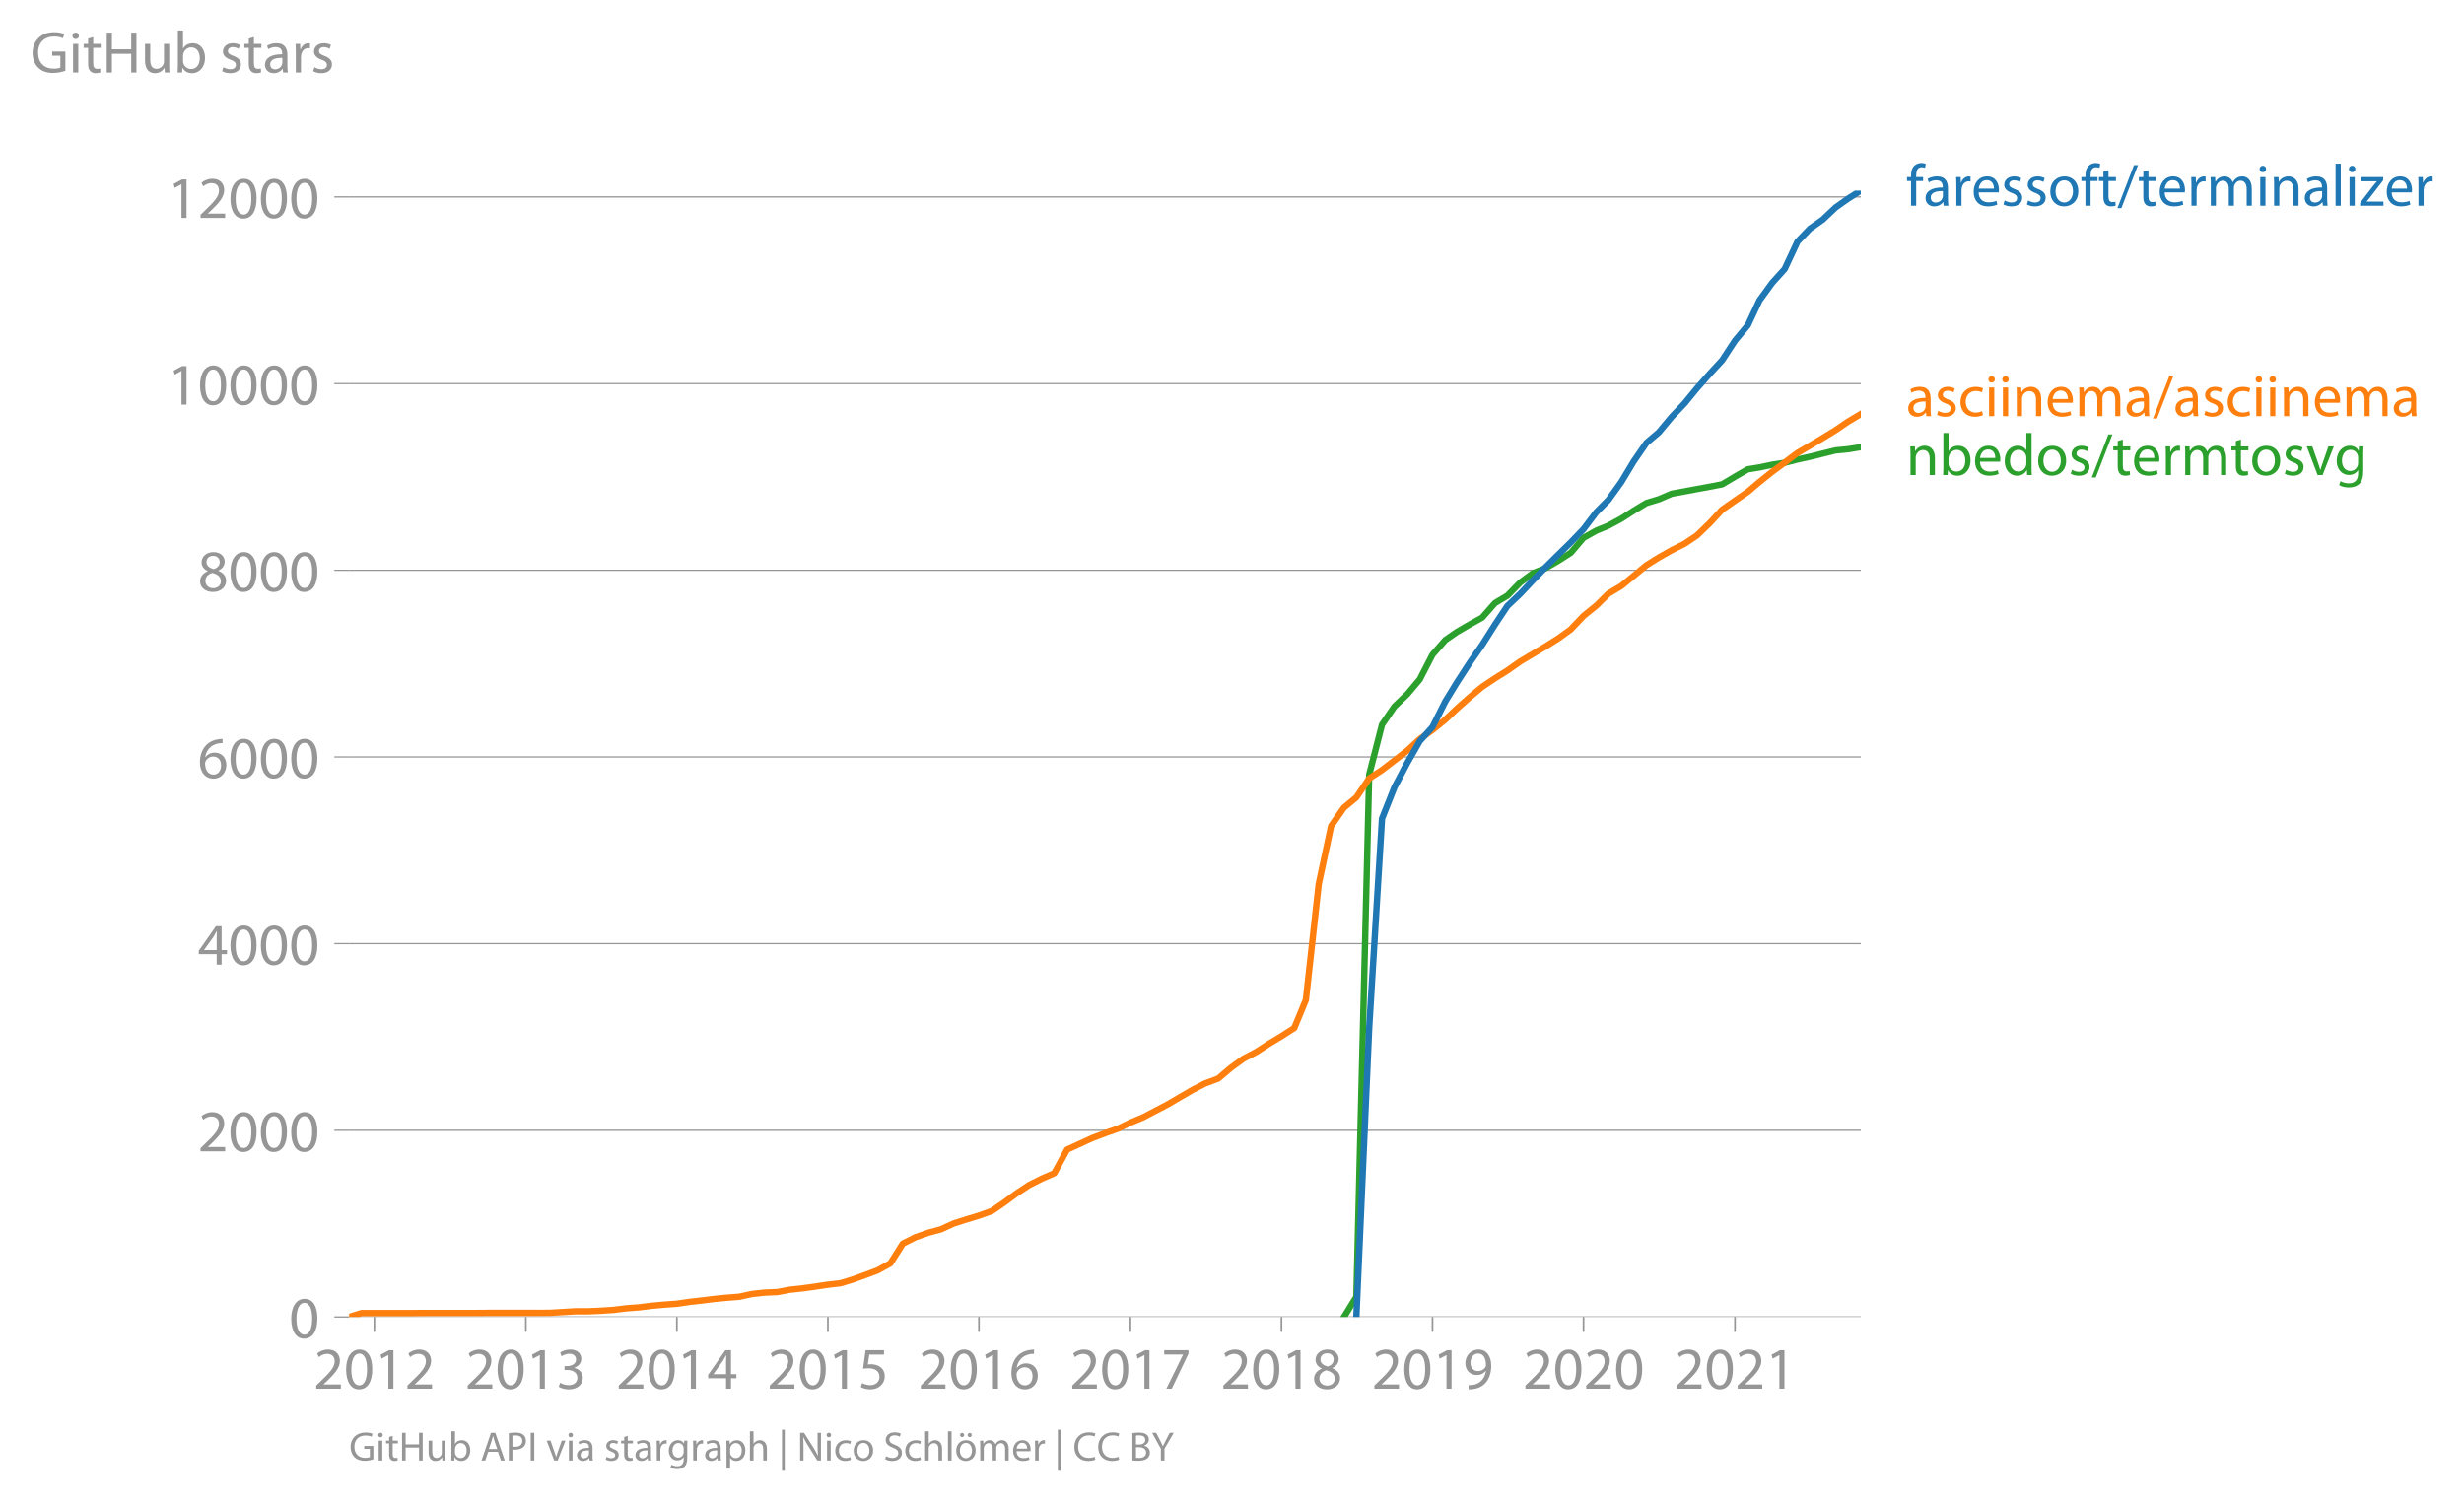
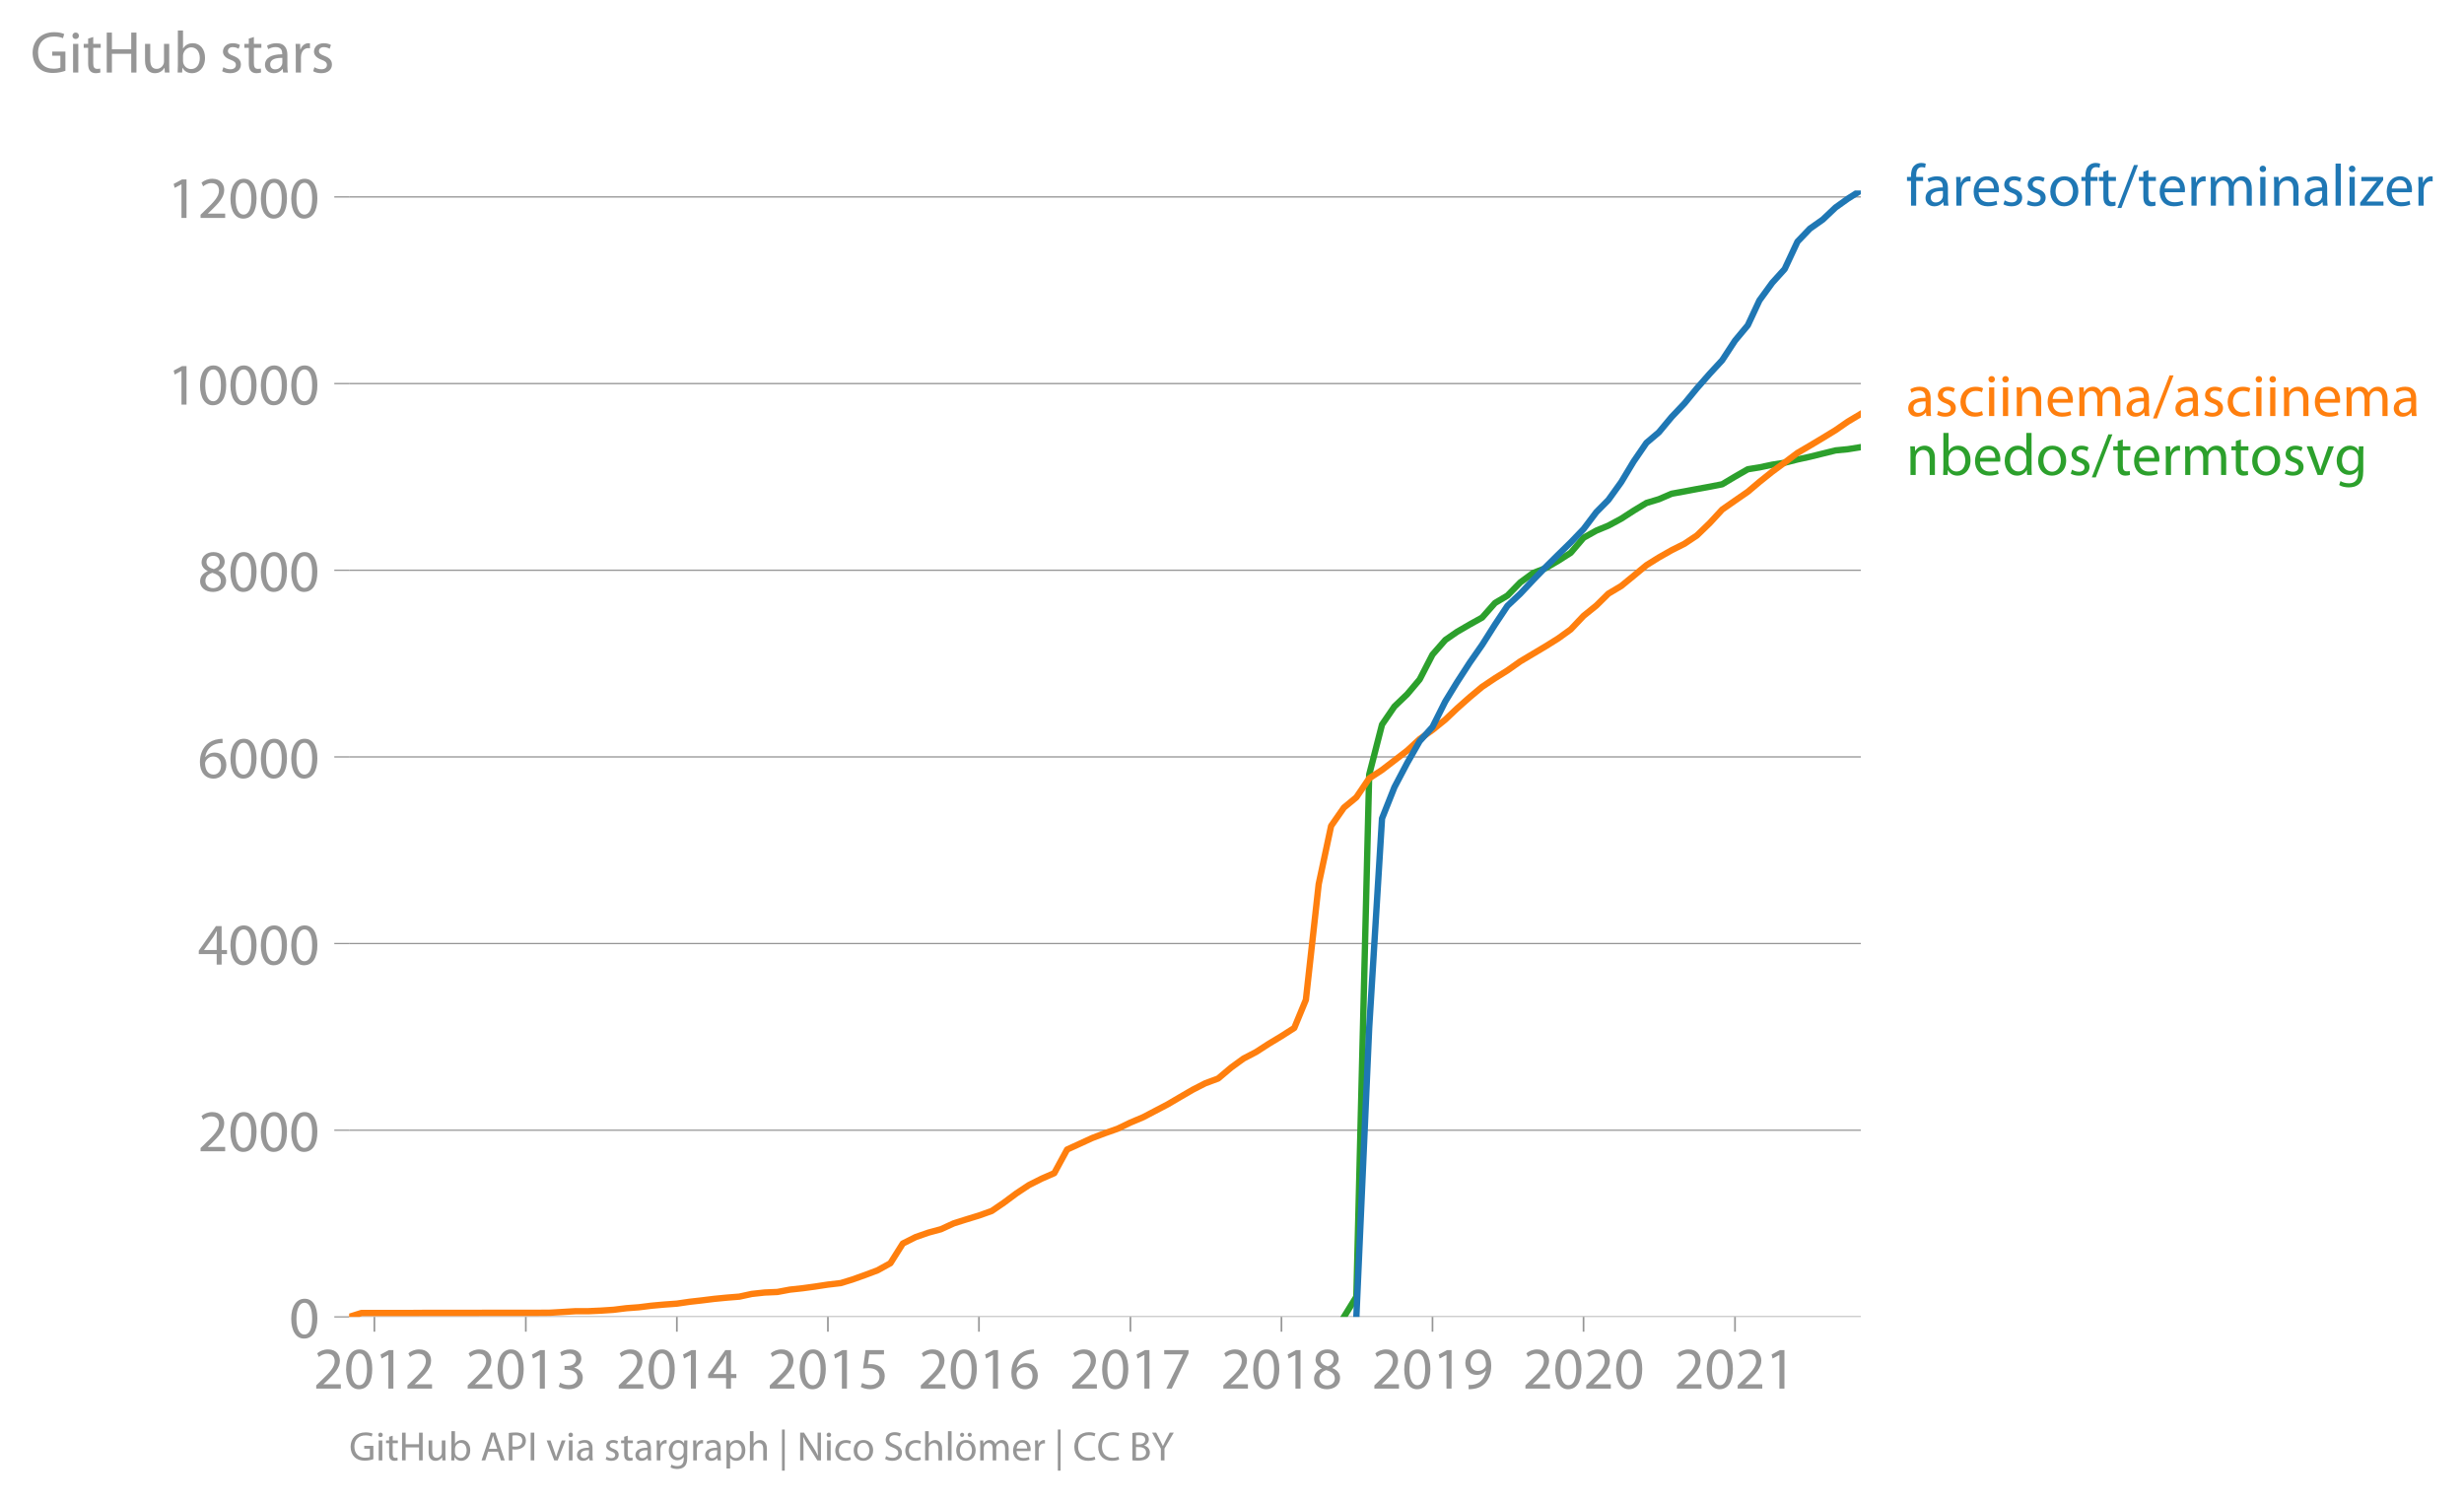
- <svg xmlns="http://www.w3.org/2000/svg" xmlns:xlink="http://www.w3.org/1999/xlink" height="472.883" viewBox="0 0 582.095 354.662" width="776.126">
+ <svg xmlns="http://www.w3.org/2000/svg" xmlns:xlink="http://www.w3.org/1999/xlink" height="472.854" viewBox="0 0 582.095 354.641" width="776.126">
  <defs>
    <style>*{stroke-linecap:butt;stroke-linejoin:round}</style>
  </defs>
  <g id="figure_1">
-     <path d="M0 354.662h582.095V0H0z" style="fill:none" id="patch_1" />
+     <path d="M0 354.64h582.095V0H0z" style="fill:none" id="patch_1" />
    <g id="axes_1">
-       <path d="M82.476 311.135h357.12V45.023H82.476z" style="fill:none" id="patch_2" />
+       <path d="M82.476 311.113h357.12V45.001H82.476z" style="fill:none" id="patch_2" />
      <g id="matplotlib.axis_1">
        <g id="xtick_1">
          <g id="line2d_1">
            <defs>
-               <path d="M0 0v3.5" id="m44426b92fd" style="stroke:#969696;stroke-width:.4" />
-             </defs>
-             <use style="fill:#969696;stroke:#969696;stroke-width:.4" x="88.44" xlink:href="#m44426b92fd" y="311.135" />
-           </g>
-           <g style="fill:#969696" transform="matrix(.14 0 0 -.14 74.077 328.075)" id="text_1">
+               <path d="M0 0v3.5" id="m58fed4ff72" style="stroke:#969696;stroke-width:.4" />
+             </defs>
+             <use style="fill:#969696;stroke:#969696;stroke-width:.4" x="88.44" xlink:href="#m58fed4ff72" y="311.113" />
+           </g>
+           <g style="fill:#969696" transform="matrix(.14 0 0 -.14 74.077 328.053)" id="text_1">
            <defs>
              <path d="M2944 0v467H1075v13l333 307c877 845 1434 1466 1434 2234 0 595-378 1209-1274 1209-480 0-890-179-1178-422l180-397c192 160 505 352 883 352 621 0 825-390 825-813-6-627-486-1164-1548-2176L288 346V0h2656z" id="MyriadPro-Regular-32" transform="scale(.01563)" />
              <path d="M1677 4230c-845 0-1447-768-1447-2163C243 691 794-70 1606-70c922 0 1447 780 1447 2195 0 1325-499 2105-1376 2105zm-32-435c582 0 845-672 845-1696 0-1062-276-1734-852-1734-512 0-844 614-844 1696 0 1133 358 1734 851 1734z" id="MyriadPro-Regular-30" transform="scale(.01563)" />
              <path d="M1510 0h544v4160h-480l-908-486 108-429 724 390h12V0z" id="MyriadPro-Regular-31" transform="scale(.01563)" />
            </defs>
            <use xlink:href="#MyriadPro-Regular-32" />
            <use x="51.3" xlink:href="#MyriadPro-Regular-30" />
            <use x="102.6" xlink:href="#MyriadPro-Regular-31" />
            <use x="153.9" xlink:href="#MyriadPro-Regular-32" />
          </g>
        </g>
        <g id="xtick_2">
-           <use style="fill:#969696;stroke:#969696;stroke-width:.4" x="124.22" xlink:href="#m44426b92fd" y="311.135" id="line2d_2" />
-           <g style="fill:#969696" transform="matrix(.14 0 0 -.14 109.857 328.075)" id="text_2">
+           <use style="fill:#969696;stroke:#969696;stroke-width:.4" x="124.22" xlink:href="#m58fed4ff72" y="311.113" id="line2d_2" />
+           <g style="fill:#969696" transform="matrix(.14 0 0 -.14 109.857 328.053)" id="text_2">
            <defs>
              <path d="M269 211C474 77 883-70 1350-70c999 0 1517 582 1517 1248 0 582-416 966-928 1068v13c512 186 768 551 768 979 0 506-371 992-1190 992-448 0-871-160-1088-320l147-409c179 128 499 275 832 275 518 0 730-294 730-627 0-493-519-704-928-704H896v-423h314c544 0 1068-249 1075-832 6-345-218-806-941-806-390 0-762 160-922 262L269 211z" id="MyriadPro-Regular-33" transform="scale(.01563)" />
            </defs>
            <use xlink:href="#MyriadPro-Regular-32" />
            <use x="51.3" xlink:href="#MyriadPro-Regular-30" />
            <use x="102.6" xlink:href="#MyriadPro-Regular-31" />
            <use x="153.9" xlink:href="#MyriadPro-Regular-33" />
          </g>
        </g>
        <g id="xtick_3">
-           <use style="fill:#969696;stroke:#969696;stroke-width:.4" x="159.903" xlink:href="#m44426b92fd" y="311.135" id="line2d_3" />
-           <g style="fill:#969696" transform="matrix(.14 0 0 -.14 145.54 328.075)" id="text_3">
+           <use style="fill:#969696;stroke:#969696;stroke-width:.4" x="159.903" xlink:href="#m58fed4ff72" y="311.113" id="line2d_3" />
+           <g style="fill:#969696" transform="matrix(.14 0 0 -.14 145.54 328.053)" id="text_3">
            <defs>
              <path d="M2560 0v1133h582v441h-582v2586h-608L96 1504v-371h1933V0h531zM666 1574v13l1017 1415c115 192 218 371 346 614h19c-13-218-19-435-19-653V1574H666z" id="MyriadPro-Regular-34" transform="scale(.01563)" />
            </defs>
            <use xlink:href="#MyriadPro-Regular-32" />
            <use x="51.3" xlink:href="#MyriadPro-Regular-30" />
            <use x="102.6" xlink:href="#MyriadPro-Regular-31" />
            <use x="153.9" xlink:href="#MyriadPro-Regular-34" />
          </g>
        </g>
        <g id="xtick_4">
-           <use style="fill:#969696;stroke:#969696;stroke-width:.4" x="195.585" xlink:href="#m44426b92fd" y="311.135" id="line2d_4" />
-           <g style="fill:#969696" transform="matrix(.14 0 0 -.14 181.222 328.075)" id="text_4">
+           <use style="fill:#969696;stroke:#969696;stroke-width:.4" x="195.585" xlink:href="#m58fed4ff72" y="311.113" id="line2d_4" />
+           <g style="fill:#969696" transform="matrix(.14 0 0 -.14 181.222 328.053)" id="text_4">
            <defs>
              <path d="M2771 4160H781L512 2163c154 19 339 45 576 45 832 0 1190-384 1197-922 0-556-455-902-986-902-377 0-717 128-889 230L269 186C467 58 851-70 1306-70c902 0 1548 608 1548 1420 0 525-268 884-595 1069-256 154-576 224-896 224-153 0-243-13-339-25l160 1068h1587v474z" id="MyriadPro-Regular-35" transform="scale(.01563)" />
            </defs>
            <use xlink:href="#MyriadPro-Regular-32" />
            <use x="51.3" xlink:href="#MyriadPro-Regular-30" />
            <use x="102.6" xlink:href="#MyriadPro-Regular-31" />
            <use x="153.9" xlink:href="#MyriadPro-Regular-35" />
          </g>
        </g>
        <g id="xtick_5">
-           <use style="fill:#969696;stroke:#969696;stroke-width:.4" x="231.268" xlink:href="#m44426b92fd" y="311.135" id="line2d_5" />
-           <g style="fill:#969696" transform="matrix(.14 0 0 -.14 216.905 328.075)" id="text_5">
+           <use style="fill:#969696;stroke:#969696;stroke-width:.4" x="231.268" xlink:href="#m58fed4ff72" y="311.113" id="line2d_5" />
+           <g style="fill:#969696" transform="matrix(.14 0 0 -.14 216.905 328.053)" id="text_5">
            <defs>
              <path d="M2662 4224c-102 0-243-6-409-32-525-64-986-275-1331-614-410-410-704-1056-704-1876C218 621 800-70 1690-70c864 0 1382 704 1382 1465 0 813-518 1344-1254 1344-461 0-807-217-1005-480h-19c96 685 563 1331 1446 1479 160 25 307 32 422 25v461zM1690 365c-589 0-903 505-916 1190 0 103 26 186 64 250 154 301 468 512 807 512 518 0 857-359 857-954s-326-998-806-998h-6z" id="MyriadPro-Regular-36" transform="scale(.01563)" />
            </defs>
            <use xlink:href="#MyriadPro-Regular-32" />
            <use x="51.3" xlink:href="#MyriadPro-Regular-30" />
            <use x="102.6" xlink:href="#MyriadPro-Regular-31" />
            <use x="153.9" xlink:href="#MyriadPro-Regular-36" />
          </g>
        </g>
        <g id="xtick_6">
-           <use style="fill:#969696;stroke:#969696;stroke-width:.4" x="267.049" xlink:href="#m44426b92fd" y="311.135" id="line2d_6" />
-           <g style="fill:#969696" transform="matrix(.14 0 0 -.14 252.685 328.075)" id="text_6">
+           <use style="fill:#969696;stroke:#969696;stroke-width:.4" x="267.049" xlink:href="#m58fed4ff72" y="311.113" id="line2d_6" />
+           <g style="fill:#969696" transform="matrix(.14 0 0 -.14 252.685 328.053)" id="text_6">
            <defs>
              <path d="M365 4160v-467h2035v-13L595 0h583l1811 3789v371H365z" id="MyriadPro-Regular-37" transform="scale(.01563)" />
            </defs>
            <use xlink:href="#MyriadPro-Regular-32" />
            <use x="51.3" xlink:href="#MyriadPro-Regular-30" />
            <use x="102.6" xlink:href="#MyriadPro-Regular-31" />
            <use x="153.9" xlink:href="#MyriadPro-Regular-37" />
          </g>
        </g>
        <g id="xtick_7">
-           <use style="fill:#969696;stroke:#969696;stroke-width:.4" x="302.731" xlink:href="#m44426b92fd" y="311.135" id="line2d_7" />
-           <g style="fill:#969696" transform="matrix(.14 0 0 -.14 288.368 328.075)" id="text_7">
+           <use style="fill:#969696;stroke:#969696;stroke-width:.4" x="302.731" xlink:href="#m58fed4ff72" y="311.113" id="line2d_7" />
+           <g style="fill:#969696" transform="matrix(.14 0 0 -.14 288.368 328.053)" id="text_7">
            <defs>
              <path d="M1062 2170c-512-218-825-589-825-1114C237 448 762-70 1632-70c794 0 1414 486 1414 1209 0 506-320 871-838 1075v20c512 243 685 620 685 972 0 519-403 1024-1210 1024-729 0-1286-448-1286-1107 0-358 198-717 659-934l6-19zm583-1831c-531 0-851 371-832 794 0 397 262 717 749 857 563-160 915-403 915-908 0-423-327-743-832-743zm6 3488c506 0 704-345 704-678 0-378-275-634-633-755-480 128-794 352-794 768 0 358 256 665 723 665z" id="MyriadPro-Regular-38" transform="scale(.01563)" />
            </defs>
            <use xlink:href="#MyriadPro-Regular-32" />
            <use x="51.3" xlink:href="#MyriadPro-Regular-30" />
            <use x="102.6" xlink:href="#MyriadPro-Regular-31" />
            <use x="153.9" xlink:href="#MyriadPro-Regular-38" />
          </g>
        </g>
        <g id="xtick_8">
-           <use style="fill:#969696;stroke:#969696;stroke-width:.4" x="338.414" xlink:href="#m44426b92fd" y="311.135" id="line2d_8" />
-           <g style="fill:#969696" transform="matrix(.14 0 0 -.14 324.05 328.075)" id="text_8">
+           <use style="fill:#969696;stroke:#969696;stroke-width:.4" x="338.414" xlink:href="#m58fed4ff72" y="311.113" id="line2d_8" />
+           <g style="fill:#969696" transform="matrix(.14 0 0 -.14 324.05 328.053)" id="text_8">
            <defs>
              <path d="M614-64c135-6 314 0 519 32 448 51 889 243 1209 557 410 397 717 1037 717 1952 0 1062-525 1753-1376 1753S262 3539 262 2752c0-710 480-1274 1229-1274 416 0 749 167 979 448h20c-77-492-276-857-551-1107-237-224-544-358-870-403-192-19-333-32-455-19V-64zm1024 3866c589 0 852-544 852-1255 0-89-20-153-52-205-147-249-441-435-819-435-486 0-800 365-800 883 0 589 339 1012 813 1012h6z" id="MyriadPro-Regular-39" transform="scale(.01563)" />
            </defs>
            <use xlink:href="#MyriadPro-Regular-32" />
            <use x="51.3" xlink:href="#MyriadPro-Regular-30" />
            <use x="102.6" xlink:href="#MyriadPro-Regular-31" />
            <use x="153.9" xlink:href="#MyriadPro-Regular-39" />
          </g>
        </g>
        <g id="xtick_9">
-           <use style="fill:#969696;stroke:#969696;stroke-width:.4" x="374.097" xlink:href="#m44426b92fd" y="311.135" id="line2d_9" />
-           <g style="fill:#969696" transform="matrix(.14 0 0 -.14 359.733 328.075)" id="text_9">
+           <use style="fill:#969696;stroke:#969696;stroke-width:.4" x="374.097" xlink:href="#m58fed4ff72" y="311.113" id="line2d_9" />
+           <g style="fill:#969696" transform="matrix(.14 0 0 -.14 359.733 328.053)" id="text_9">
            <use xlink:href="#MyriadPro-Regular-32" />
            <use x="51.3" xlink:href="#MyriadPro-Regular-30" />
            <use x="102.6" xlink:href="#MyriadPro-Regular-32" />
            <use x="153.9" xlink:href="#MyriadPro-Regular-30" />
          </g>
        </g>
        <g id="xtick_10">
-           <use style="fill:#969696;stroke:#969696;stroke-width:.4" x="409.877" xlink:href="#m44426b92fd" y="311.135" id="line2d_10" />
-           <g style="fill:#969696" transform="matrix(.14 0 0 -.14 395.514 328.075)" id="text_10">
+           <use style="fill:#969696;stroke:#969696;stroke-width:.4" x="409.877" xlink:href="#m58fed4ff72" y="311.113" id="line2d_10" />
+           <g style="fill:#969696" transform="matrix(.14 0 0 -.14 395.514 328.053)" id="text_10">
            <use xlink:href="#MyriadPro-Regular-32" />
            <use x="51.3" xlink:href="#MyriadPro-Regular-30" />
            <use x="102.6" xlink:href="#MyriadPro-Regular-32" />
            <use x="153.9" xlink:href="#MyriadPro-Regular-31" />
          </g>
        </g>
      </g>
      <g id="matplotlib.axis_2">
        <g id="ytick_1">
-           <path clip-path="url(#pe803d02154)" d="M82.476 311.135h357.12" style="fill:none;stroke:#969696;stroke-linecap:square;stroke-width:.3" id="line2d_11" />
+           <path clip-path="url(#p62d2402788)" d="M82.476 311.113h357.12" style="fill:none;stroke:#969696;stroke-linecap:square;stroke-width:.3" id="line2d_11" />
          <g id="line2d_12">
            <defs>
-               <path d="M0 0h-3.5" id="m306c292cb9" style="stroke:#969696;stroke-width:.3" />
-             </defs>
-             <use style="fill:#969696;stroke:#969696;stroke-width:.3" x="82.476" xlink:href="#m306c292cb9" y="311.135" />
-           </g>
-           <use xlink:href="#MyriadPro-Regular-30" style="fill:#969696" transform="matrix(.14 0 0 -.14 68.295 316.105)" id="text_11" />
+               <path d="M0 0h-3.5" id="m3a541ae50f" style="stroke:#969696;stroke-width:.3" />
+             </defs>
+             <use style="fill:#969696;stroke:#969696;stroke-width:.3" x="82.476" xlink:href="#m3a541ae50f" y="311.113" />
+           </g>
+           <use xlink:href="#MyriadPro-Regular-30" style="fill:#969696" transform="matrix(.14 0 0 -.14 68.295 316.083)" id="text_11" />
        </g>
        <g id="ytick_2">
-           <path clip-path="url(#pe803d02154)" d="M82.476 267.033h357.12" style="fill:none;stroke:#969696;stroke-linecap:square;stroke-width:.3" id="line2d_13" />
-           <use style="fill:#969696;stroke:#969696;stroke-width:.3" x="82.476" xlink:href="#m306c292cb9" y="267.033" id="line2d_14" />
-           <g style="fill:#969696" transform="matrix(.14 0 0 -.14 46.75 272.003)" id="text_12">
+           <path clip-path="url(#p62d2402788)" d="M82.476 267.015h357.12" style="fill:none;stroke:#969696;stroke-linecap:square;stroke-width:.3" id="line2d_13" />
+           <use style="fill:#969696;stroke:#969696;stroke-width:.3" x="82.476" xlink:href="#m3a541ae50f" y="267.015" id="line2d_14" />
+           <g style="fill:#969696" transform="matrix(.14 0 0 -.14 46.75 271.985)" id="text_12">
            <use xlink:href="#MyriadPro-Regular-32" />
            <use x="51.3" xlink:href="#MyriadPro-Regular-30" />
            <use x="102.6" xlink:href="#MyriadPro-Regular-30" />
            <use x="153.9" xlink:href="#MyriadPro-Regular-30" />
          </g>
        </g>
        <g id="ytick_3">
-           <path clip-path="url(#pe803d02154)" d="M82.476 222.931h357.12" style="fill:none;stroke:#969696;stroke-linecap:square;stroke-width:.3" id="line2d_15" />
-           <use style="fill:#969696;stroke:#969696;stroke-width:.3" x="82.476" xlink:href="#m306c292cb9" y="222.931" id="line2d_16" />
-           <g style="fill:#969696" transform="matrix(.14 0 0 -.14 46.75 227.901)" id="text_13">
+           <path clip-path="url(#p62d2402788)" d="M82.476 222.916h357.12" style="fill:none;stroke:#969696;stroke-linecap:square;stroke-width:.3" id="line2d_15" />
+           <use style="fill:#969696;stroke:#969696;stroke-width:.3" x="82.476" xlink:href="#m3a541ae50f" y="222.916" id="line2d_16" />
+           <g style="fill:#969696" transform="matrix(.14 0 0 -.14 46.75 227.886)" id="text_13">
            <use xlink:href="#MyriadPro-Regular-34" />
            <use x="51.3" xlink:href="#MyriadPro-Regular-30" />
            <use x="102.6" xlink:href="#MyriadPro-Regular-30" />
            <use x="153.9" xlink:href="#MyriadPro-Regular-30" />
          </g>
        </g>
        <g id="ytick_4">
-           <path clip-path="url(#pe803d02154)" d="M82.476 178.829h357.12" style="fill:none;stroke:#969696;stroke-linecap:square;stroke-width:.3" id="line2d_17" />
-           <use style="fill:#969696;stroke:#969696;stroke-width:.3" x="82.476" xlink:href="#m306c292cb9" y="178.829" id="line2d_18" />
-           <g style="fill:#969696" transform="matrix(.14 0 0 -.14 46.75 183.799)" id="text_14">
+           <path clip-path="url(#p62d2402788)" d="M82.476 178.818h357.12" style="fill:none;stroke:#969696;stroke-linecap:square;stroke-width:.3" id="line2d_17" />
+           <use style="fill:#969696;stroke:#969696;stroke-width:.3" x="82.476" xlink:href="#m3a541ae50f" y="178.818" id="line2d_18" />
+           <g style="fill:#969696" transform="matrix(.14 0 0 -.14 46.75 183.788)" id="text_14">
            <use xlink:href="#MyriadPro-Regular-36" />
            <use x="51.3" xlink:href="#MyriadPro-Regular-30" />
            <use x="102.6" xlink:href="#MyriadPro-Regular-30" />
            <use x="153.9" xlink:href="#MyriadPro-Regular-30" />
          </g>
        </g>
        <g id="ytick_5">
-           <path clip-path="url(#pe803d02154)" d="M82.476 134.727h357.12" style="fill:none;stroke:#969696;stroke-linecap:square;stroke-width:.3" id="line2d_19" />
-           <use style="fill:#969696;stroke:#969696;stroke-width:.3" x="82.476" xlink:href="#m306c292cb9" y="134.727" id="line2d_20" />
-           <g style="fill:#969696" transform="matrix(.14 0 0 -.14 46.75 139.697)" id="text_15">
+           <path clip-path="url(#p62d2402788)" d="M82.476 134.72h357.12" style="fill:none;stroke:#969696;stroke-linecap:square;stroke-width:.3" id="line2d_19" />
+           <use style="fill:#969696;stroke:#969696;stroke-width:.3" x="82.476" xlink:href="#m3a541ae50f" y="134.72" id="line2d_20" />
+           <g style="fill:#969696" transform="matrix(.14 0 0 -.14 46.75 139.69)" id="text_15">
            <use xlink:href="#MyriadPro-Regular-38" />
            <use x="51.3" xlink:href="#MyriadPro-Regular-30" />
            <use x="102.6" xlink:href="#MyriadPro-Regular-30" />
            <use x="153.9" xlink:href="#MyriadPro-Regular-30" />
          </g>
        </g>
        <g id="ytick_6">
-           <path clip-path="url(#pe803d02154)" d="M82.476 90.625h357.12" style="fill:none;stroke:#969696;stroke-linecap:square;stroke-width:.3" id="line2d_21" />
-           <use style="fill:#969696;stroke:#969696;stroke-width:.3" x="82.476" xlink:href="#m306c292cb9" y="90.625" id="line2d_22" />
-           <g style="fill:#969696" transform="matrix(.14 0 0 -.14 39.568 95.595)" id="text_16">
+           <path clip-path="url(#p62d2402788)" d="M82.476 90.621h357.12" style="fill:none;stroke:#969696;stroke-linecap:square;stroke-width:.3" id="line2d_21" />
+           <use style="fill:#969696;stroke:#969696;stroke-width:.3" x="82.476" xlink:href="#m3a541ae50f" y="90.621" id="line2d_22" />
+           <g style="fill:#969696" transform="matrix(.14 0 0 -.14 39.568 95.591)" id="text_16">
            <use xlink:href="#MyriadPro-Regular-31" />
            <use x="51.3" xlink:href="#MyriadPro-Regular-30" />
            <use x="102.6" xlink:href="#MyriadPro-Regular-30" />
            <use x="153.9" xlink:href="#MyriadPro-Regular-30" />
            <use x="205.2" xlink:href="#MyriadPro-Regular-30" />
          </g>
        </g>
        <g id="ytick_7">
-           <path clip-path="url(#pe803d02154)" d="M82.476 46.523h357.12" style="fill:none;stroke:#969696;stroke-linecap:square;stroke-width:.3" id="line2d_23" />
-           <use style="fill:#969696;stroke:#969696;stroke-width:.3" x="82.476" xlink:href="#m306c292cb9" y="46.523" id="line2d_24" />
+           <path clip-path="url(#p62d2402788)" d="M82.476 46.523h357.12" style="fill:none;stroke:#969696;stroke-linecap:square;stroke-width:.3" id="line2d_23" />
+           <use style="fill:#969696;stroke:#969696;stroke-width:.3" x="82.476" xlink:href="#m3a541ae50f" y="46.523" id="line2d_24" />
          <g style="fill:#969696" transform="matrix(.14 0 0 -.14 39.568 51.493)" id="text_17">
            <use xlink:href="#MyriadPro-Regular-31" />
            <use x="51.3" xlink:href="#MyriadPro-Regular-32" />
            <use x="102.6" xlink:href="#MyriadPro-Regular-30" />
            <use x="153.9" xlink:href="#MyriadPro-Regular-30" />
            <use x="205.2" xlink:href="#MyriadPro-Regular-30" />
          </g>
        </g>
        <g style="fill:#969696" transform="matrix(.14 0 0 -.14 7.2 17.14)" id="text_18">
          <defs>
            <path d="M3770 2266H2349v-448h877V531c-128-64-378-115-743-115-1005 0-1664 646-1664 1741 0 1081 685 1734 1735 1734 435 0 723-83 953-185l135 454c-186 90-576 198-1076 198-1446 0-2329-940-2336-2227 0-672 231-1248 602-1606 422-403 960-570 1613-570 582 0 1075 147 1325 237v2074z" id="MyriadPro-Regular-47" transform="scale(.01563)" />
            <path d="M1030 0v3098H467V0h563zM749 4320c-205 0-352-154-352-352 0-192 141-346 339-346 224 0 365 154 358 346 0 198-134 352-345 352z" id="MyriadPro-Regular-69" transform="scale(.01563)" />
            <path d="M595 3667v-569H115v-429h480V979c0-365 58-640 218-806C947 19 1158-70 1421-70c217 0 390 38 499 83l-26 422c-83-25-172-38-326-38-314 0-422 217-422 601v1671h806v429h-806v742l-551-173z" id="MyriadPro-Regular-74" transform="scale(.01563)" />
            <path d="M486 4314V0h557v2022h2087V0h563v4314h-563V2509H1043v1805H486z" id="MyriadPro-Regular-48" transform="scale(.01563)" />
            <path d="M3059 3098h-563V1197c0-103-19-205-51-288-103-250-365-512-743-512-512 0-691 397-691 985v1716H448V1286C448 198 1030-70 1517-70c550 0 877 326 1024 576h13l32-506h499c-19 243-26 525-26 845v2253z" id="MyriadPro-Regular-75" transform="scale(.01563)" />
            <path d="M467 800c0-275-13-589-25-800h486l26 512h19c230-410 589-582 1037-582 691 0 1388 550 1388 1657 7 941-537 1581-1305 1581-499 0-858-224-1056-570h-13v1946H467V800zm557 998c0 90 19 167 32 231 115 429 474 691 858 691 601 0 921-531 921-1152 0-710-352-1190-941-1190-409 0-736 268-844 659-13 64-26 134-26 205v556z" id="MyriadPro-Regular-62" transform="scale(.01563)" />
            <path d="M250 147C467 19 781-70 1120-70c736 0 1158 390 1158 934 0 461-275 730-812 934-404 154-589 269-589 525 0 231 185 423 518 423 288 0 512-103 634-180l141 410c-173 102-448 192-762 192-666 0-1069-410-1069-909 0-371 263-678 819-877 416-153 576-300 576-569 0-256-192-461-601-461-282 0-576 115-743 224L250 147z" id="MyriadPro-Regular-73" transform="scale(.01563)" />
            <path d="M2643 1901c0 621-230 1267-1177 1267-391 0-762-109-1018-275l128-371c218 140 518 230 806 230 634 0 704-461 704-717v-64C890 1978 224 1568 224 819c0-448 320-889 947-889 442 0 775 217 947 460h20l44-390h512c-38 211-51 474-51 742v1159zm-544-858c0-57-13-121-32-179-89-262-345-518-749-518-288 0-531 172-531 537 0 602 698 711 1312 698v-538z" id="MyriadPro-Regular-61" transform="scale(.01563)" />
            <path d="M467 0h557v1651c0 96 13 186 26 263 76 422 358 723 755 723 77 0 134-7 192-19v531c-51 13-96 19-160 19-378 0-717-262-858-678h-25l-20 608H442c19-288 25-602 25-967V0z" id="MyriadPro-Regular-72" transform="scale(.01563)" />
          </defs>
          <use xlink:href="#MyriadPro-Regular-47" />
          <use x="64.6" xlink:href="#MyriadPro-Regular-69" />
          <use x="88" xlink:href="#MyriadPro-Regular-74" />
          <use x="121.1" xlink:href="#MyriadPro-Regular-48" />
          <use x="186.3" xlink:href="#MyriadPro-Regular-75" />
          <use x="241.4" xlink:href="#MyriadPro-Regular-62" />
          <use x="298.3" xlink:href="#MyriadPro-Regular-20" />
          <use x="319.5" xlink:href="#MyriadPro-Regular-73" />
          <use x="359.1" xlink:href="#MyriadPro-Regular-74" />
          <use x="392.2" xlink:href="#MyriadPro-Regular-61" />
          <use x="440.4" xlink:href="#MyriadPro-Regular-72" />
          <use x="473.1" xlink:href="#MyriadPro-Regular-73" />
        </g>
      </g>
-       <path clip-path="url(#pe803d02154)" d="m317.493 311.135 2.933-4.763 3.03-123.353 3.031-11.82 2.933-4.278 3.03-2.91 2.933-3.484 3.03-5.866 3.031-3.462 2.738-1.896 3.03-1.764 2.933-1.632 3.03-3.44 2.934-1.742 3.03-3.11 3.03-2.227 2.934-1.146 3.03-1.764 2.933-1.875 3.03-3.55 3.031-1.698 2.835-1.168 3.03-1.632 2.934-1.897 3.03-1.83 2.933-.882 3.03-1.3 3.031-.552 2.933-.551 3.03-.552 2.933-.573 3.031-1.808 3.03-1.742 2.738-.441 3.03-.64 2.933-.463 3.03-.772 2.934-.64 3.03-.749 3.03-.75 2.934-.286 3.03-.485" style="fill:none;stroke:#2ca02c;stroke-linecap:square;stroke-width:1.5" id="line2d_25" />
-       <path clip-path="url(#pe803d02154)" d="m82.476 311.135 2.933-.926h11.926l2.934-.022h12.024l2.933-.022h12.024l2.738-.022 3.03-.176 2.933-.177h3.031l2.933-.132 3.03-.199 3.03-.374 2.934-.221 3.03-.375 2.933-.264 3.03-.221 3.031-.441 2.738-.309 3.03-.375 2.933-.286 3.03-.243 2.933-.64 3.031-.33 3.03-.132 2.933-.552 3.031-.33 2.933-.397 3.03-.463 3.031-.353 2.737-.838 3.03-1.08 2.934-1.103 3.03-1.676 2.933-4.653 3.03-1.521 3.031-1.059 2.933-.794 3.03-1.389 2.934-.926 3.03-.926 3.03-1.08 2.836-1.941 3.03-2.25 2.933-1.94 3.03-1.521 2.934-1.28 3.03-5.578 3.03-1.39 2.934-1.345 3.03-1.146 2.933-1.037 3.03-1.455 3.031-1.279 2.737-1.433 3.031-1.588 2.933-1.72 3.03-1.764 2.933-1.5 3.03-1.124 3.031-2.558 2.933-2.139 3.03-1.588 2.934-1.896 3.03-1.83 3.03-1.94 2.738-6.638 3.03-27.343 2.933-13.738 3.031-4.344 2.933-2.426 3.03-4.476 3.031-1.985 2.933-2.249 3.03-2.337 2.933-2.713 3.03-2.16 3.031-2.448 2.738-2.602 3.03-2.69 2.933-2.448 3.03-2.029 2.934-1.83 3.03-2.14 3.03-1.807 2.934-1.742 3.03-1.897 2.933-2.117 3.03-3.197 3.031-2.448 2.835-2.8 3.03-1.808 2.934-2.404 3.03-2.514 2.933-1.83 3.03-1.72 3.031-1.522 2.933-1.962 3.03-2.933 2.933-3.175 3.031-2.117 3.03-2.095 2.738-2.315 3.03-2.426 2.933-2.161 3.03-2.271 2.934-1.72 3.03-1.808 3.03-1.853 2.934-2.006 3.03-1.809" style="fill:none;stroke:#ff7f0e;stroke-linecap:square;stroke-width:1.5" id="line2d_26" />
-       <path clip-path="url(#pe803d02154)" d="m320.426 311.135 3.03-68.27 3.031-49.482 2.933-7.387 3.03-5.756 2.933-5.138 3.03-3.351 3.031-6.042 2.738-4.477 3.03-4.675 2.933-4.211 3.03-4.785 2.934-4.41 3.03-2.867 3.03-3.22 2.934-3.043 3.03-2.999 2.933-2.866 3.03-3.154 3.031-4.013 2.835-2.866 3.03-4.212 2.934-4.874 3.03-4.41 2.933-2.492 3.03-3.638 3.031-3.197 2.933-3.573 3.03-3.44 2.933-3.175 3.031-4.63 3.03-3.64 2.738-5.865 3.03-4.167 2.933-3.242 3.03-6.483 2.934-3.065 3.03-2.139 3.03-2.866 2.934-2.073 3.03-1.919" style="fill:none;stroke:#1f77b4;stroke-linecap:square;stroke-width:1.5" id="line2d_27" />
-       <g style="fill:#1f77b4" transform="matrix(.14 0 0 -.14 450.31 48.608)" id="text_19">
+       <path clip-path="url(#p62d2402788)" d="m317.493 311.113 2.933-4.762 3.03-123.344 3.031-11.818 2.933-4.278 3.03-2.91 2.933-3.484 3.03-5.865 3.031-3.462 2.738-1.896 3.03-1.764 2.933-1.631 3.03-3.44 2.934-1.742 3.03-3.109 3.03-2.227 2.934-1.146 3.03-1.764 2.933-1.875 3.03-3.55 3.031-1.697 2.835-1.169 3.03-1.632 2.934-1.896 3.03-1.83 2.933-.882 3.03-1.3 3.031-.552 2.933-.551 3.03-.551 2.933-.574 3.031-1.808 3.03-1.742 2.738-.44 3.03-.64 2.933-.463 3.03-.772 2.934-.64 3.03-.749 3.03-.75 2.934-.286 3.03-.485" style="fill:none;stroke:#2ca02c;stroke-linecap:square;stroke-width:1.5" id="line2d_25" />
+       <path clip-path="url(#p62d2402788)" d="m82.476 311.113 2.933-.926h11.926l2.934-.022h12.024l2.933-.022h12.024l2.738-.022 3.03-.176 2.933-.177h3.031l2.933-.132 3.03-.198 3.03-.375 2.934-.22 3.03-.376 2.933-.264 3.03-.22 3.031-.442 2.738-.308 3.03-.375 2.933-.287 3.03-.242 2.933-.64 3.031-.33 3.03-.133 2.933-.551 3.031-.33 2.933-.398 3.03-.463 3.031-.352 2.737-.838 3.03-1.08 2.934-1.103 3.03-1.676 2.933-4.652 3.03-1.522 3.031-1.058 2.933-.794 3.03-1.389 2.934-.926 3.03-.926 3.03-1.08 2.836-1.94 3.03-2.25 2.933-1.94 3.03-1.522 2.934-1.278 3.03-5.579 3.03-1.389 2.934-1.345 3.03-1.147 2.933-1.036 3.03-1.455 3.031-1.279 2.737-1.433 3.031-1.588 2.933-1.72 3.03-1.763 2.933-1.5 3.03-1.124 3.031-2.558 2.933-2.139 3.03-1.587 2.934-1.897 3.03-1.83 3.03-1.94 2.738-6.637 3.03-27.34 2.933-13.738 3.031-4.343 2.933-2.426 3.03-4.476 3.031-1.984 2.933-2.25 3.03-2.336 2.933-2.712 3.03-2.161 3.031-2.448 2.738-2.601 3.03-2.69 2.933-2.448 3.03-2.028 2.934-1.83 3.03-2.14 3.03-1.807 2.934-1.742 3.03-1.896 2.933-2.117 3.03-3.197 3.031-2.448 2.835-2.8 3.03-1.808 2.934-2.403 3.03-2.514 2.933-1.83 3.03-1.72 3.031-1.521 2.933-1.963 3.03-2.932 2.933-3.175 3.031-2.117 3.03-2.095 2.738-2.315 3.03-2.425 2.933-2.161 3.03-2.271 2.934-1.72 3.03-1.808 3.03-1.852 2.934-2.029 3.03-1.808" style="fill:none;stroke:#ff7f0e;stroke-linecap:square;stroke-width:1.5" id="line2d_26" />
+       <path clip-path="url(#p62d2402788)" d="m320.426 311.113 3.03-68.264 3.031-49.478 2.933-7.387 3.03-5.755 2.933-5.137 3.03-3.352 3.031-6.041 2.738-4.476 3.03-4.675 2.933-4.211 3.03-4.785 2.934-4.41 3.03-2.866 3.03-3.22 2.934-3.042 3.03-2.999 2.933-2.866 3.03-3.153 3.031-4.013 2.835-2.866 3.03-4.212 2.934-4.873 3.03-4.41 2.933-2.491 3.03-3.638 3.031-3.197 2.933-3.572 3.03-3.44 2.933-3.175 3.031-4.63 3.03-3.639 2.738-5.865 3.03-4.167 2.933-3.241 3.03-6.483 2.934-3.065 3.03-2.138 3.03-2.867 2.934-2.094 3.03-1.919" style="fill:none;stroke:#1f77b4;stroke-linecap:square;stroke-width:1.5" id="line2d_27" />
+       <g style="fill:#1f77b4" transform="matrix(.14 0 0 -.14 450.31 48.586)" id="text_19">
        <defs>
          <path d="M1082 0v2669h748v429h-748v166c0 474 121 896 601 896 160 0 275-32 359-70l76 435c-108 45-281 89-480 89-262 0-544-83-755-288-262-249-358-646-358-1081v-147H90v-429h435V0h557z" id="MyriadPro-Regular-66" transform="scale(.01563)" />
          <path d="M2957 1446c6 58 19 148 19 263 0 569-269 1459-1280 1459-902 0-1453-736-1453-1670C243 563 813-70 1766-70c493 0 832 108 1031 198l-96 403c-211-89-455-160-858-160-563 0-1049 314-1062 1075h2176zM787 1850c45 390 295 915 864 915 634 0 787-557 781-915H787z" id="MyriadPro-Regular-65" transform="scale(.01563)" />
          <path d="M1779 3168c-857 0-1536-608-1536-1645C243 544 890-70 1728-70c749 0 1542 499 1542 1644 0 948-601 1594-1491 1594zm-13-422c666 0 928-666 928-1191 0-697-403-1203-940-1203-551 0-941 512-941 1190 0 589 288 1204 953 1204z" id="MyriadPro-Regular-6f" transform="scale(.01563)" />
          <path d="m422-256 1792 4640h-435L-6-256h428z" id="MyriadPro-Regular-2f" transform="scale(.01563)" />
          <path d="M467 0h551v1869c0 96 12 192 44 275 90 282 346 563 698 563 429 0 646-358 646-851V0h551v1914c0 102 19 204 45 281 96 275 345 512 665 512 455 0 672-358 672-953V0h551v1824c0 1075-608 1344-1018 1344-294 0-499-77-685-218-128-96-249-230-345-403h-13c-135 365-455 621-877 621-512 0-800-275-973-570h-19l-26 500H442c19-256 25-519 25-839V0z" id="MyriadPro-Regular-6d" transform="scale(.01563)" />
          <path d="M467 0h563v1862c0 96 13 192 39 263 96 313 384 576 755 576 531 0 717-416 717-915V0h563v1850c0 1062-666 1318-1094 1318-512 0-871-288-1024-582h-13l-32 512H442c19-256 25-519 25-839V0z" id="MyriadPro-Regular-6e" transform="scale(.01563)" />
          <path d="M467 0h563v4544H467V0z" id="MyriadPro-Regular-6c" transform="scale(.01563)" />
          <path d="M115 0h2515v448H819v13c141 160 269 313 397 486l1382 1799 7 352H243v-455h1677v-13c-141-166-269-313-403-480L115 326V0z" id="MyriadPro-Regular-7a" transform="scale(.01563)" />
        </defs>
        <use xlink:href="#MyriadPro-Regular-66" />
        <use x="29.2" xlink:href="#MyriadPro-Regular-61" />
        <use x="77.4" xlink:href="#MyriadPro-Regular-72" />
        <use x="110.1" xlink:href="#MyriadPro-Regular-65" />
        <use x="160.2" xlink:href="#MyriadPro-Regular-73" />
        <use x="199.8" xlink:href="#MyriadPro-Regular-73" />
        <use x="239.4" xlink:href="#MyriadPro-Regular-6f" />
        <use x="294.3" xlink:href="#MyriadPro-Regular-66" />
        <use x="323.5" xlink:href="#MyriadPro-Regular-74" />
        <use x="356.6" xlink:href="#MyriadPro-Regular-2f" />
        <use x="390.9" xlink:href="#MyriadPro-Regular-74" />
        <use x="424" xlink:href="#MyriadPro-Regular-65" />
        <use x="474.1" xlink:href="#MyriadPro-Regular-72" />
        <use x="506.8" xlink:href="#MyriadPro-Regular-6d" />
        <use x="590.2" xlink:href="#MyriadPro-Regular-69" />
        <use x="613.6" xlink:href="#MyriadPro-Regular-6e" />
        <use x="669.1" xlink:href="#MyriadPro-Regular-61" />
        <use x="717.3" xlink:href="#MyriadPro-Regular-6c" />
        <use x="740.9" xlink:href="#MyriadPro-Regular-69" />
        <use x="764.3" xlink:href="#MyriadPro-Regular-7a" />
        <use x="807.1" xlink:href="#MyriadPro-Regular-65" />
        <use x="857.2" xlink:href="#MyriadPro-Regular-72" />
      </g>
-       <g style="fill:#ff7f0e" transform="matrix(.14 0 0 -.14 450.31 98.312)" id="text_20">
+       <g style="fill:#ff7f0e" transform="matrix(.14 0 0 -.14 450.31 98.296)" id="text_20">
        <defs>
          <path d="M2579 538c-160-71-371-154-691-154-614 0-1075 442-1075 1158 0 647 384 1172 1094 1172 307 0 519-71 653-148l128 436c-154 76-448 160-781 160-1011 0-1664-692-1664-1645C243 570 851-70 1786-70c416 0 742 108 889 185l-96 423z" id="MyriadPro-Regular-63" transform="scale(.01563)" />
        </defs>
        <use xlink:href="#MyriadPro-Regular-61" />
        <use x="48.2" xlink:href="#MyriadPro-Regular-73" />
        <use x="87.8" xlink:href="#MyriadPro-Regular-63" />
        <use x="132.6" xlink:href="#MyriadPro-Regular-69" />
        <use x="156" xlink:href="#MyriadPro-Regular-69" />
        <use x="179.4" xlink:href="#MyriadPro-Regular-6e" />
        <use x="234.9" xlink:href="#MyriadPro-Regular-65" />
        <use x="285" xlink:href="#MyriadPro-Regular-6d" />
        <use x="368.4" xlink:href="#MyriadPro-Regular-61" />
        <use x="416.6" xlink:href="#MyriadPro-Regular-2f" />
        <use x="450.9" xlink:href="#MyriadPro-Regular-61" />
        <use x="499.1" xlink:href="#MyriadPro-Regular-73" />
        <use x="538.7" xlink:href="#MyriadPro-Regular-63" />
        <use x="583.5" xlink:href="#MyriadPro-Regular-69" />
        <use x="606.9" xlink:href="#MyriadPro-Regular-69" />
        <use x="630.3" xlink:href="#MyriadPro-Regular-6e" />
        <use x="685.8" xlink:href="#MyriadPro-Regular-65" />
        <use x="735.9" xlink:href="#MyriadPro-Regular-6d" />
        <use x="819.3" xlink:href="#MyriadPro-Regular-61" />
      </g>
-       <g style="fill:#2ca02c" transform="matrix(.14 0 0 -.14 450.31 112.234)" id="text_21">
+       <g style="fill:#2ca02c" transform="matrix(.14 0 0 -.14 450.31 112.219)" id="text_21">
        <defs>
          <path d="M2579 4544V2694h-13c-140 250-460 474-934 474-755 0-1395-634-1389-1664C243 563 819-70 1568-70c506 0 883 262 1056 608h13l25-538h506c-19 211-26 525-26 800v3744h-563zm0-3245c0-89-6-166-25-243-103-422-448-672-826-672-608 0-915 518-915 1146 0 684 345 1196 928 1196 422 0 729-294 813-652 19-71 25-167 25-237v-538z" id="MyriadPro-Regular-64" transform="scale(.01563)" />
          <path d="M83 3098 1261 0h537l1216 3098h-588l-602-1741c-102-282-192-538-262-794h-20c-64 256-147 512-249 794L685 3098H83z" id="MyriadPro-Regular-76" transform="scale(.01563)" />
          <path d="M3110 2246c0 378 13 628 26 852h-493l-25-468h-13c-135 256-429 538-967 538-710 0-1395-595-1395-1645C243 666 794 13 1562 13c480 0 812 230 985 518h13V186c0-781-422-1082-998-1082-384 0-704 115-909 243l-141-429c250-166 659-256 1030-256 391 0 826 90 1127 372 301 268 441 704 441 1414v1798zm-556-928c0-96-13-204-45-300-122-359-435-576-781-576-608 0-915 505-915 1113 0 717 384 1171 921 1171 410 0 685-268 788-595 25-77 32-160 32-256v-557z" id="MyriadPro-Regular-67" transform="scale(.01563)" />
        </defs>
        <use xlink:href="#MyriadPro-Regular-6e" />
        <use x="55.5" xlink:href="#MyriadPro-Regular-62" />
        <use x="112.4" xlink:href="#MyriadPro-Regular-65" />
        <use x="162.5" xlink:href="#MyriadPro-Regular-64" />
        <use x="218.9" xlink:href="#MyriadPro-Regular-6f" />
        <use x="273.8" xlink:href="#MyriadPro-Regular-73" />
        <use x="313.4" xlink:href="#MyriadPro-Regular-2f" />
        <use x="347.7" xlink:href="#MyriadPro-Regular-74" />
        <use x="380.8" xlink:href="#MyriadPro-Regular-65" />
        <use x="430.9" xlink:href="#MyriadPro-Regular-72" />
        <use x="463.6" xlink:href="#MyriadPro-Regular-6d" />
        <use x="547" xlink:href="#MyriadPro-Regular-74" />
        <use x="580.1" xlink:href="#MyriadPro-Regular-6f" />
        <use x="635" xlink:href="#MyriadPro-Regular-73" />
        <use x="674.6" xlink:href="#MyriadPro-Regular-76" />
        <use x="722.7" xlink:href="#MyriadPro-Regular-67" />
      </g>
-       <g style="fill:#969696" transform="matrix(.09716 0 0 -.09716 82.476 345.033)" id="text_22">
+       <g style="fill:#969696" transform="matrix(.09716 0 0 -.09716 82.476 345.012)" id="text_22">
        <defs>
          <path d="M2714 1357 3174 0h596L2298 4314h-672L160 0h576l448 1357h1530zm-1415 435 423 1248c83 262 153 525 217 781h13c64-250 128-506 224-787l422-1242H1299z" id="MyriadPro-Regular-41" transform="scale(.01563)" />
          <path d="M486 0h557v1728c128-32 282-38 448-38 544 0 1024 160 1319 473 217 224 332 531 332 922 0 384-140 697-377 902-256 231-659 359-1210 359-448 0-800-39-1069-84V0zm557 3859c96 26 282 45 525 45 614 0 1018-275 1018-845 0-595-410-921-1082-921-186 0-339 12-461 44v1677z" id="MyriadPro-Regular-50" transform="scale(.01563)" />
          <path d="M486 4314V0h557v4314H486z" id="MyriadPro-Regular-49" transform="scale(.01563)" />
          <path d="M467-1267h557V416h13c185-307 544-486 953-486 730 0 1408 550 1408 1664 0 940-563 1574-1312 1574-505 0-870-224-1100-602h-13l-26 532H442c12-295 25-615 25-1012v-3353zm557 3059c0 77 19 160 38 230 109 423 468 698 852 698 595 0 921-531 921-1152 0-710-345-1197-941-1197-403 0-742 269-844 659-13 71-26 148-26 231v531z" id="MyriadPro-Regular-70" transform="scale(.01563)" />
          <path d="M467 0h563v1869c0 109 7 192 39 269 102 307 390 563 755 563 531 0 717-423 717-922V0h563v1843c0 1069-666 1325-1082 1325-211 0-409-64-576-160-172-96-313-237-403-397h-13v1933H467V0z" id="MyriadPro-Regular-68" transform="scale(.01563)" />
          <path d="M550 4800v-6400h429v6400H550z" id="MyriadPro-Regular-7c" transform="scale(.01563)" />
          <path d="M1011 0v1843c0 717-13 1235-45 1779l20 7c217-467 505-960 806-1440L3162 0h563v4314h-525V2509c0-672 13-1197 64-1773l-13-6c-205 441-454 896-774 1401L1094 4314H486V0h525z" id="MyriadPro-Regular-4e" transform="scale(.01563)" />
          <path d="M269 211C499 58 954-70 1370-70c1017 0 1510 582 1510 1248 0 633-371 985-1101 1267-595 230-857 429-857 832 0 294 224 646 812 646 391 0 679-128 820-205l153 455c-192 109-512 211-953 211-839 0-1396-499-1396-1171 0-608 436-973 1140-1223 582-224 812-454 812-857 0-435-332-736-902-736-384 0-749 128-998 281L269 211z" id="MyriadPro-Regular-53" transform="scale(.01563)" />
          <path d="M1165 3648c185 0 313 154 313 326 0 186-134 327-313 327s-327-147-327-327c0-172 135-326 320-326h7zm1184 0c185 0 313 154 313 326 0 186-134 327-313 327s-320-147-320-327c0-172 128-326 313-326h7zm-570-480c-857 0-1536-608-1536-1645C243 544 890-70 1728-70c749 0 1542 499 1542 1644 0 948-601 1594-1491 1594zm-13-422c666 0 928-666 928-1191 0-697-403-1203-940-1203-551 0-941 512-941 1190 0 589 288 1204 953 1204z" id="MyriadPro-Regular-f6" transform="scale(.01563)" />
          <path d="M3386 582c-224-108-570-179-909-179-1050 0-1658 679-1658 1735 0 1132 672 1779 1683 1779 359 0 660-77 871-179l134 454c-147 77-486 192-1024 192-1337 0-2253-915-2253-2266C230 704 1146-70 2362-70c524 0 934 108 1139 211l-115 441z" id="MyriadPro-Regular-43" transform="scale(.01563)" />
          <path d="M486 13c186-26 480-51 864-51 704 0 1191 128 1492 403 217 211 364 493 364 864 0 640-480 979-889 1081v13c454 167 729 531 729 947 0 340-134 596-358 762-269 218-627 314-1184 314-390 0-774-39-1018-90V13zm557 3865c90 20 237 39 493 39 563 0 947-199 947-704 0-416-345-723-934-723h-506v1388zm0-1811h461c608 0 1114-243 1114-832 0-627-532-838-1108-838-198 0-358 6-467 25v1645z" id="MyriadPro-Regular-42" transform="scale(.01563)" />
          <path d="M2010 0v1837l1446 2477h-634l-620-1191c-167-326-314-608-436-889h-12c-135 300-263 563-429 889L717 4314H83l1363-2484V0h564z" id="MyriadPro-Regular-59" transform="scale(.01563)" />
        </defs>
        <use xlink:href="#MyriadPro-Regular-47" />
        <use x="64.6" xlink:href="#MyriadPro-Regular-69" />
        <use x="88" xlink:href="#MyriadPro-Regular-74" />
        <use x="121.1" xlink:href="#MyriadPro-Regular-48" />
        <use x="186.3" xlink:href="#MyriadPro-Regular-75" />
        <use x="241.4" xlink:href="#MyriadPro-Regular-62" />
        <use x="298.3" xlink:href="#MyriadPro-Regular-20" />
        <use x="319.5" xlink:href="#MyriadPro-Regular-41" />
        <use x="380.7" xlink:href="#MyriadPro-Regular-50" />
        <use x="433.9" xlink:href="#MyriadPro-Regular-49" />
        <use x="457.8" xlink:href="#MyriadPro-Regular-20" />
        <use x="479" xlink:href="#MyriadPro-Regular-76" />
        <use x="527.1" xlink:href="#MyriadPro-Regular-69" />
        <use x="550.5" xlink:href="#MyriadPro-Regular-61" />
        <use x="598.7" xlink:href="#MyriadPro-Regular-20" />
        <use x="619.9" xlink:href="#MyriadPro-Regular-73" />
        <use x="659.5" xlink:href="#MyriadPro-Regular-74" />
        <use x="692.6" xlink:href="#MyriadPro-Regular-61" />
        <use x="740.8" xlink:href="#MyriadPro-Regular-72" />
        <use x="773.5" xlink:href="#MyriadPro-Regular-67" />
        <use x="829.4" xlink:href="#MyriadPro-Regular-72" />
        <use x="862.1" xlink:href="#MyriadPro-Regular-61" />
        <use x="910.3" xlink:href="#MyriadPro-Regular-70" />
        <use x="967.2" xlink:href="#MyriadPro-Regular-68" />
        <use x="1022.7" xlink:href="#MyriadPro-Regular-20" />
        <use x="1043.9" xlink:href="#MyriadPro-Regular-7c" />
        <use x="1067.8" xlink:href="#MyriadPro-Regular-20" />
        <use x="1089" xlink:href="#MyriadPro-Regular-4e" />
        <use x="1154.8" xlink:href="#MyriadPro-Regular-69" />
        <use x="1178.2" xlink:href="#MyriadPro-Regular-63" />
        <use x="1223" xlink:href="#MyriadPro-Regular-6f" />
        <use x="1277.9" xlink:href="#MyriadPro-Regular-20" />
        <use x="1299.1" xlink:href="#MyriadPro-Regular-53" />
        <use x="1348.4" xlink:href="#MyriadPro-Regular-63" />
        <use x="1393.2" xlink:href="#MyriadPro-Regular-68" />
        <use x="1448.7" xlink:href="#MyriadPro-Regular-6c" />
        <use x="1472.3" xlink:href="#MyriadPro-Regular-f6" />
        <use x="1527.2" xlink:href="#MyriadPro-Regular-6d" />
        <use x="1610.6" xlink:href="#MyriadPro-Regular-65" />
        <use x="1660.7" xlink:href="#MyriadPro-Regular-72" />
        <use x="1693.4" xlink:href="#MyriadPro-Regular-20" />
        <use x="1714.6" xlink:href="#MyriadPro-Regular-7c" />
        <use x="1738.5" xlink:href="#MyriadPro-Regular-20" />
        <use x="1759.7" xlink:href="#MyriadPro-Regular-43" />
        <use x="1817.7" xlink:href="#MyriadPro-Regular-43" />
        <use x="1875.7" xlink:href="#MyriadPro-Regular-20" />
        <use x="1896.9" xlink:href="#MyriadPro-Regular-42" />
        <use x="1951.1" xlink:href="#MyriadPro-Regular-59" />
      </g>
    </g>
  </g>
  <defs>
-     <clipPath id="pe803d02154">
-       <path d="M82.476 45.023h357.12v266.112H82.476z" />
+     <clipPath id="p62d2402788">
+       <path d="M82.476 45.001h357.12v266.112H82.476z" />
    </clipPath>
  </defs>
</svg>
